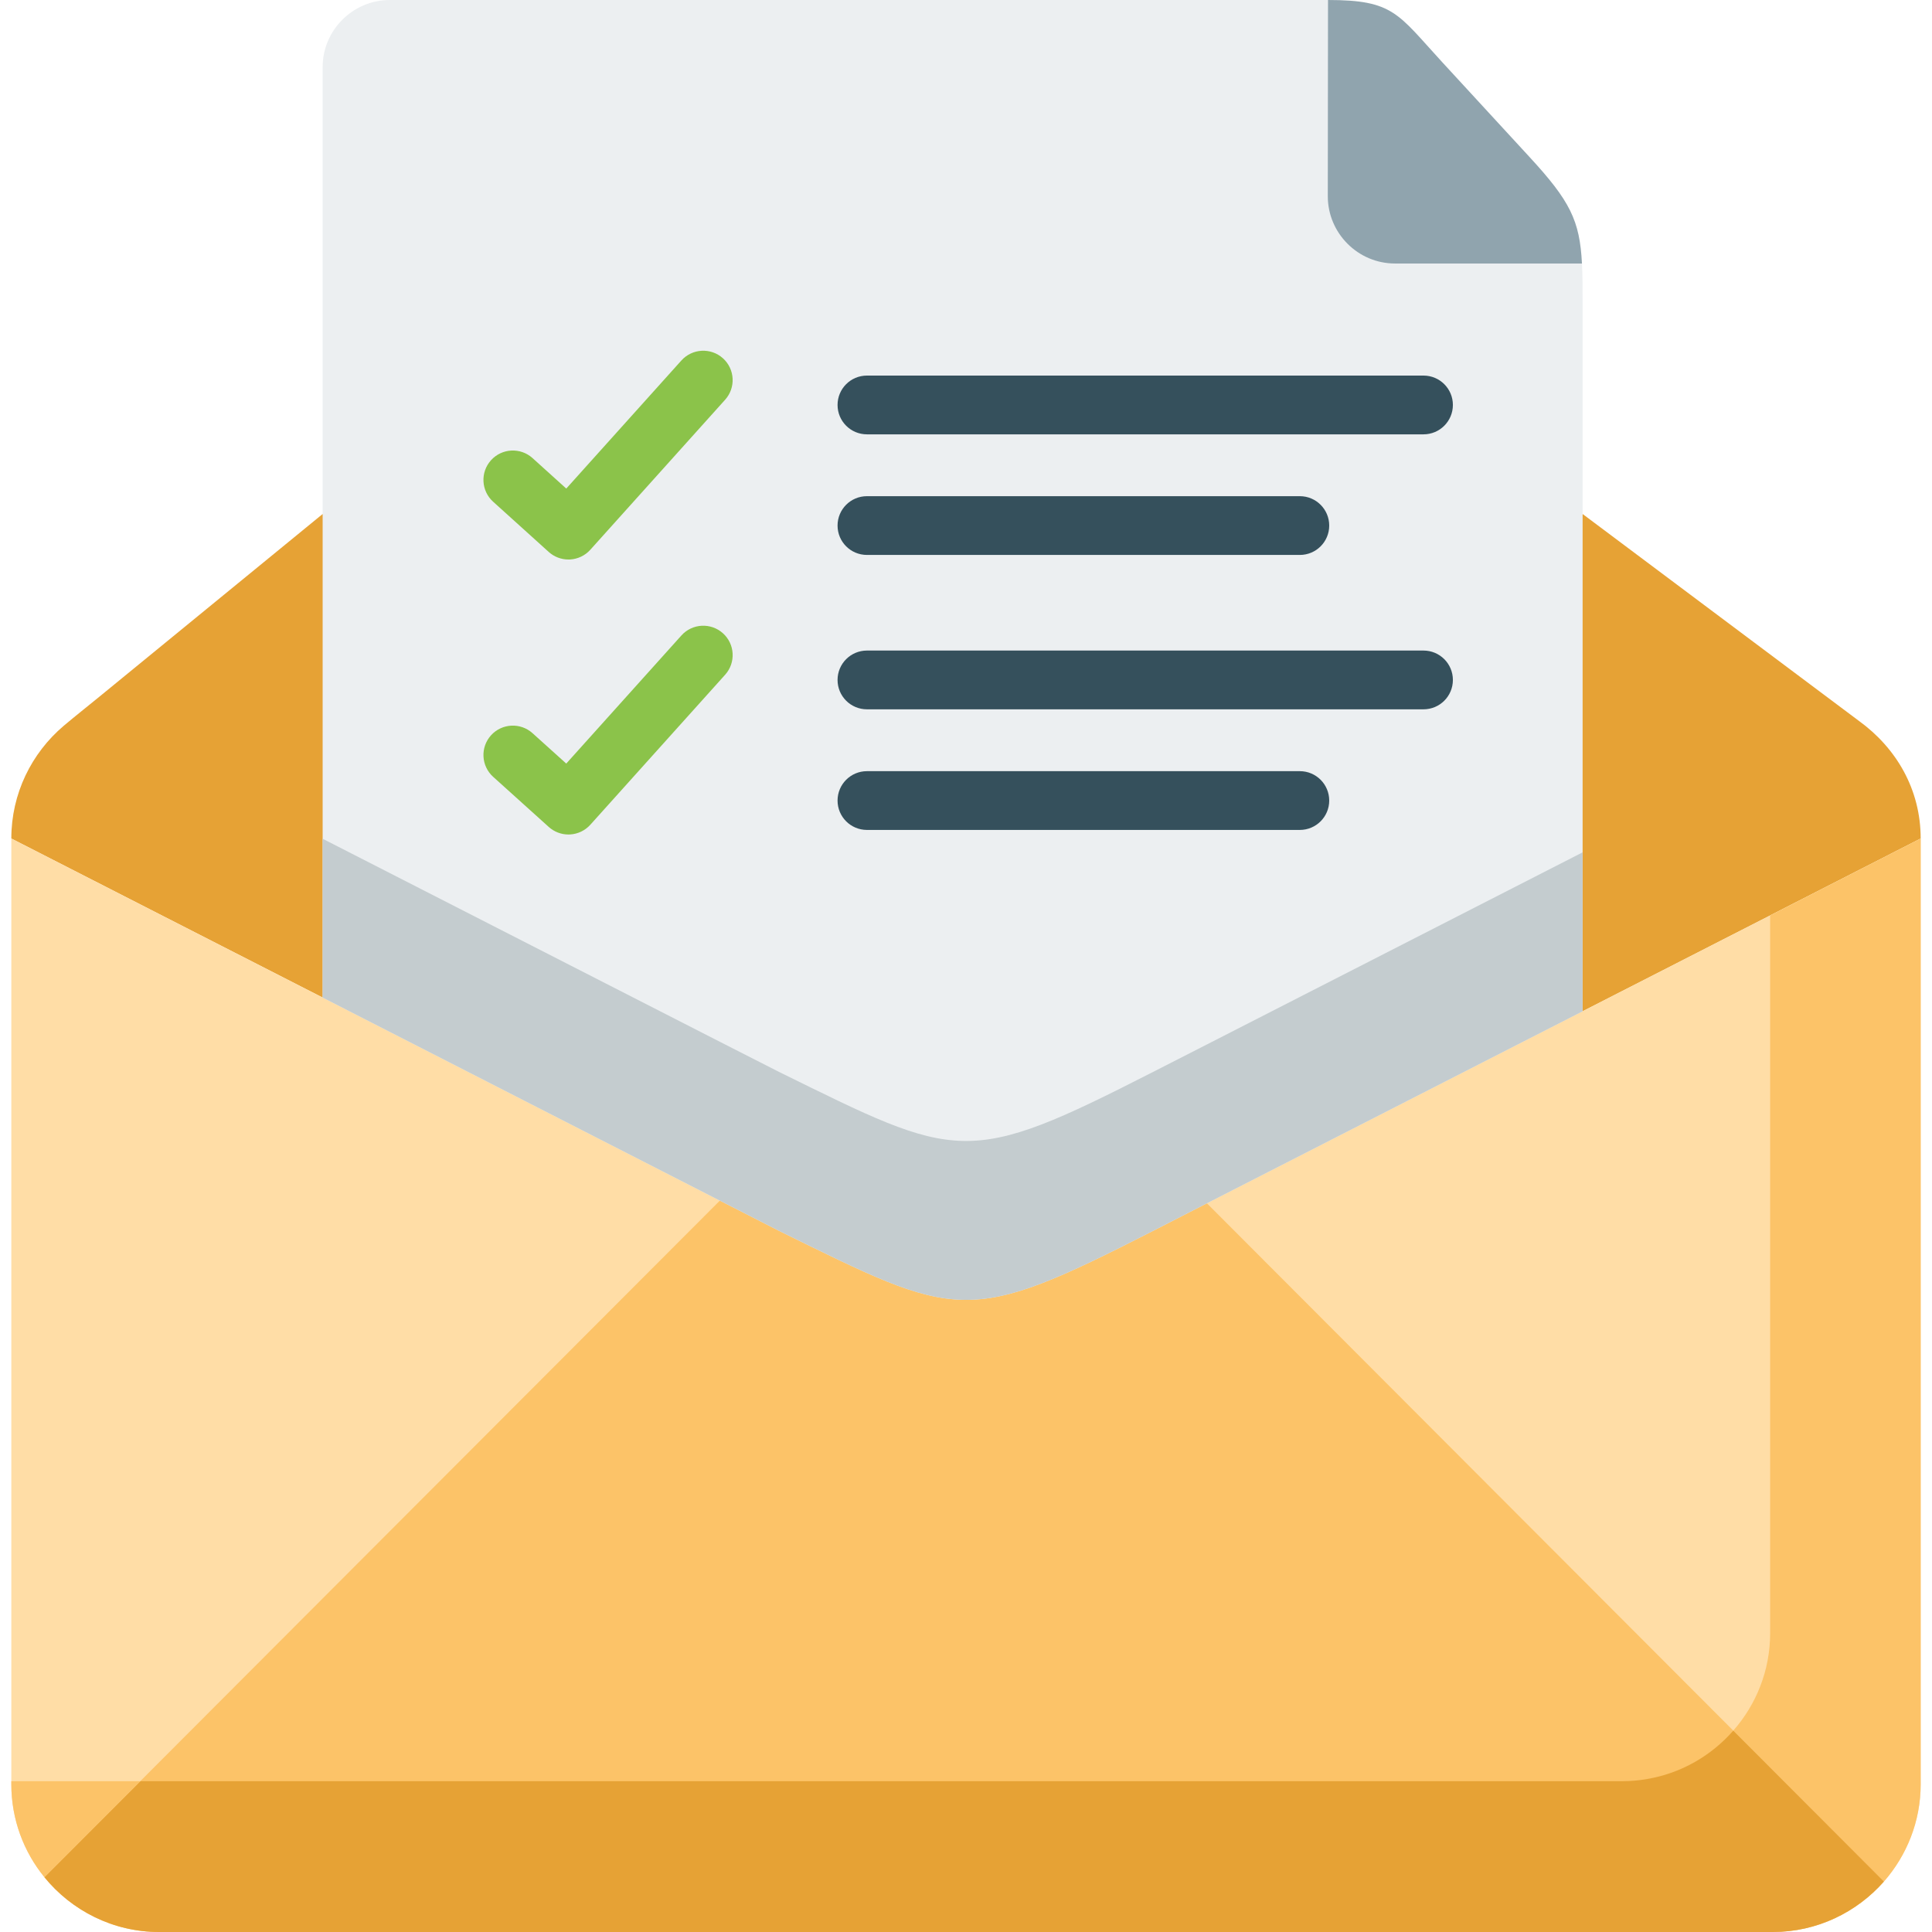
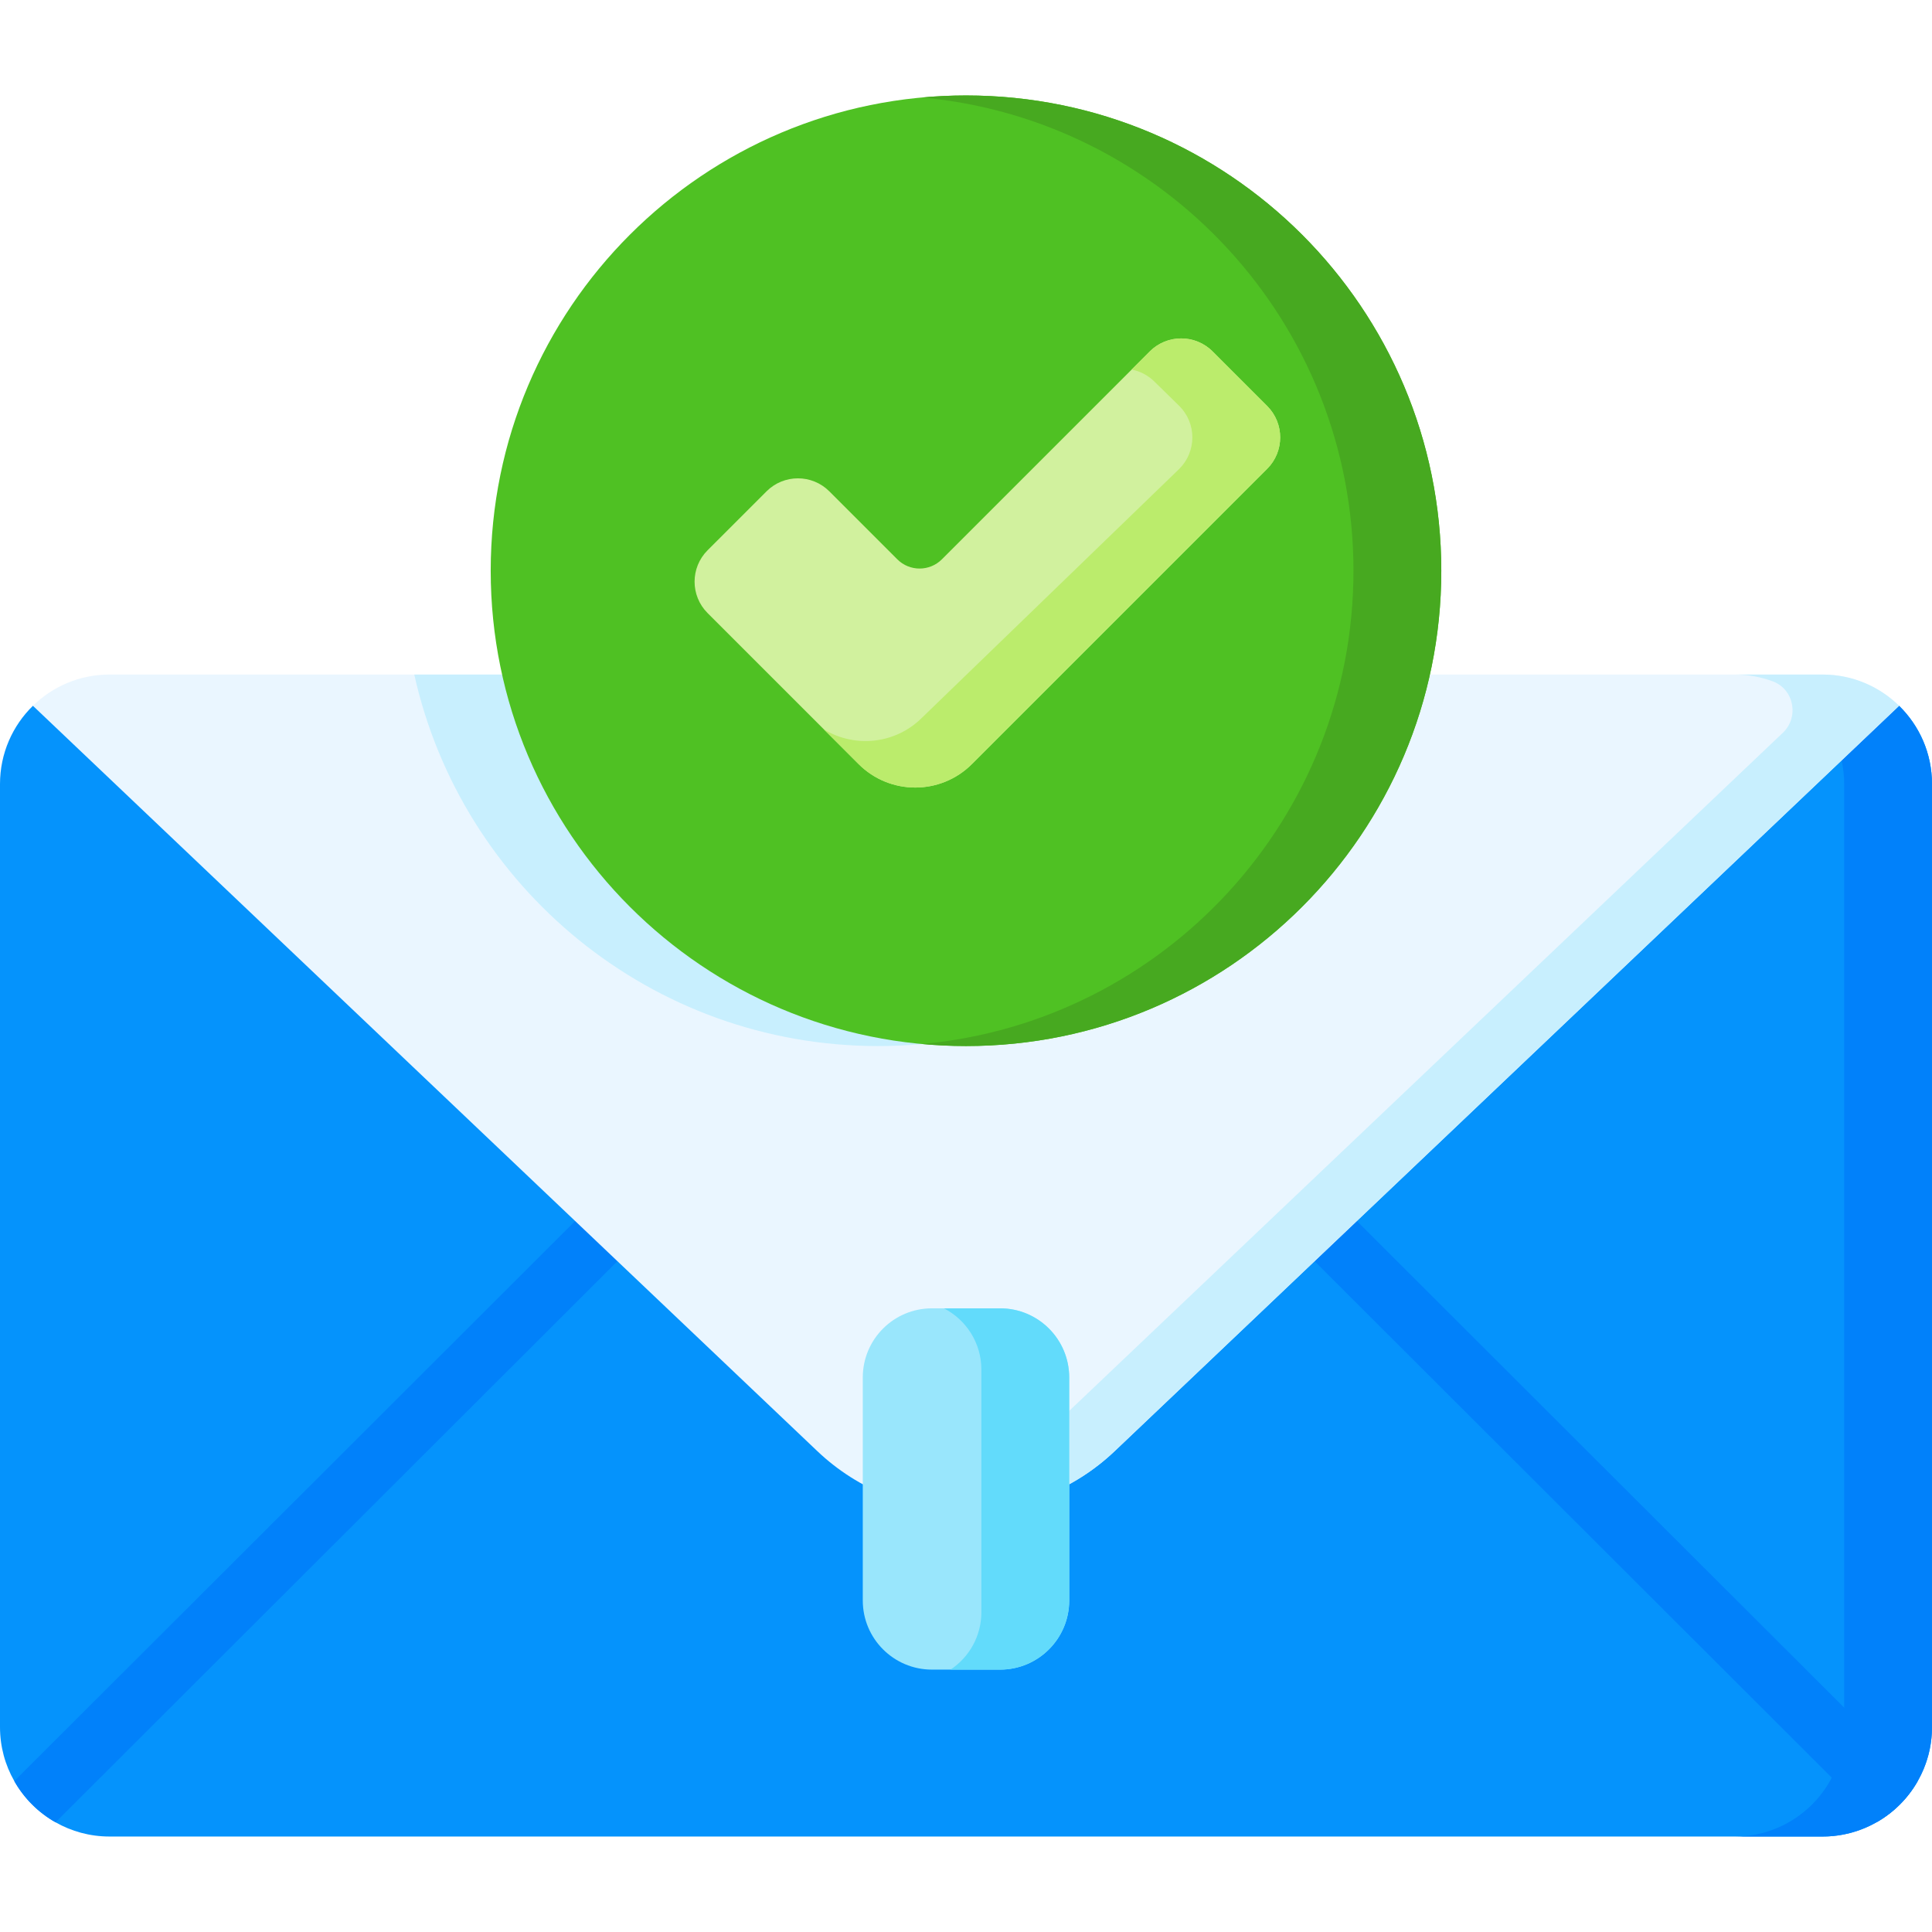
- <svg xmlns="http://www.w3.org/2000/svg" height="512px" viewBox="-2 0 511 512" width="512px">
-   <g fill-rule="evenodd">
-     <path d="m416.91 267.996 89.59-45.777c0-13.043-6.469-23.996-16.359-31.168l-73.23-54.836-44.973 65.875zm0 0" fill="#e6a235" />
-     <path d="m83.004 264.367 64.281-57.348-64.281-70.805-59.117 48.375c-3.16 2.594-6.438 5.164-9.539 7.789-8.473 7.203-13.848 17.918-13.848 29.84zm0 0" fill="#e6a235" />
-     <path d="m349.438 0h-248.629c-9.805 0-17.805 8-17.805 17.77v294.207l105.266 53.777 15.652 7.996c47.688 23.465 49.578 25.355 99.184 0l14.234-7.289 99.57-50.883v-235.004c0-4.188 0-7.703-.176-10.742zm0 0" fill="#eceff1" />
-     <path d="m9.27 497.48 137.484-62.367 41.52-116.938-105.27-53.809-82.504-42.148v250.613c0 9.328 3.277 17.918 8.77 24.648zm0 0" fill="#ffdda6" />
-     <path d="m317.34 318.883 32.895 116.23 146.523 63.516c6.051-6.906 9.742-15.938 9.742-25.793v-250.617l-89.59 45.777zm0 0" fill="#ffdda6" />
-     <path d="m188.273 318.176-84.012 84.145-94.992 95.16c7.207 8.852 18.191 14.52 30.414 14.52h427.633c11.691 0 22.234-5.195 29.438-13.371l-179.414-179.746-14.23 7.289c-49.609 25.355-51.5 23.434-99.188 0zm0 0" fill="#fcc368" />
-     <path d="m83.004 264.367 105.27 53.809 15.648 7.996c47.688 23.438 49.578 25.355 99.188 0l14.23-7.289 99.57-50.883v-42.121l-99.57 50.914-14.23 7.262c-49.609 25.355-51.5 23.465-99.188 0l-15.648-7.969-105.27-53.809zm0 0" fill="#c4cccf" />
-     <path d="m466.605 242.613v190.227c0 9.859-3.691 18.891-9.773 25.797l39.922 39.992c6.055-6.906 9.746-15.938 9.746-25.797v-250.613zm0 0" fill="#fcc368" />
-     <path d="m496.758 498.629-39.922-39.992c-5.789 6.609-13.762 11.273-22.77 12.809-2.156.387-4.398.59-6.641.59h-392.73l-25.426 25.445c7.207 8.852 18.191 14.52 30.414 14.52h427.633c11.691 0 22.234-5.195 29.441-13.371zm0 0" fill="#e6a235" />
-     <path d="m.5 472.832c0 9.328 3.277 17.918 8.77 24.645l25.426-25.441h-34.195zm0 0" fill="#fcc368" />
-     <path d="m349.379 52.008c0 9.797 8.004 17.824 17.805 17.824h49.551c-.59-11.422-3.129-16.559-13.969-28.305l-23.121-25.117c-11.75-12.781-12.816-16.41-30.207-16.41zm0 0" fill="#90a4ae" />
+ <svg xmlns="http://www.w3.org/2000/svg" id="Capa_1" enable-background="new 0 0 497 497" height="512" viewBox="0 0 497 497" width="512">
+   <g>
+     <path d="m497 201.69v242.58c0 5.06-1.33 9.81-3.68 13.91-2.5 4.42-6.18 8.1-10.61 10.6-4.1 2.33-8.83 3.66-13.88 3.66h-440.66c-5.05 0-9.78-1.33-13.88-3.66-4.43-2.5-8.11-6.18-10.61-10.6-2.35-4.1-3.68-8.85-3.68-13.91v-242.58c0-7.89 3.24-15.02 8.47-20.13h480.06c5.23 5.11 8.47 12.24 8.47 20.13z" fill="#0593fc" />
+     <g>
+       <path d="m493.32 458.18c-2.5 4.42-6.18 8.1-10.61 10.6l-144.4-144.2c-2.93-2.93-2.93-7.67-.01-10.61 2.93-2.93 7.68-2.93 10.61 0z" fill="#0181fa" />
+     </g>
+     <g>
+       <path d="m158.69 324.58-144.4 144.2c-4.43-2.5-8.11-6.18-10.61-10.6l144.41-144.21c2.93-2.93 7.68-2.93 10.61 0 2.92 2.94 2.92 7.68-.01 10.61z" fill="#0181fa" />
+     </g>
+     <path d="m488.53 181.564h-22.593c5.23 5.11 8.47 12.24 8.47 20.13v242.58c0 15.56-12.61 28.17-28.17 28.17h22.593c15.56 0 28.17-12.61 28.17-28.17v-242.58c0-7.89-3.24-15.02-8.47-20.13z" fill="#0181fa" />
+     <path d="m488.53 181.564-201.79 191.74c-21.43 20.36-55.05 20.36-76.48 0l-201.79-191.74c5.08-4.98 12.03-8.04 19.7-8.04h440.66c7.67 0 14.62 3.06 19.7 8.04z" fill="#eaf6ff" />
+     <path d="m345.24 173.524c-12.18 54.69-60.98 95.57-119.33 95.57-58.36 0-107.16-40.88-119.34-95.57z" fill="#c8effe" />
+     <path d="m468.83 173.524h-22.593c3.441 0 6.736.616 9.784 1.744 5.492 2.034 6.854 9.205 2.608 13.24l-194.482 184.796c-7.766 7.378-17.136 12.068-26.943 14.099 17.256 3.573 35.873-1.118 49.537-14.099l201.79-191.74c-5.081-4.98-12.031-8.04-19.701-8.04z" fill="#c8effe" />
+     <path d="m257.267 429.501h-17.533c-9.824 0-17.787-7.964-17.787-17.787v-57.364c0-9.824 7.964-17.787 17.787-17.787h17.533c9.824 0 17.787 7.964 17.787 17.787v57.364c0 9.823-7.964 17.787-17.787 17.787z" fill="#99e6fc" />
+     <path d="m275.05 354.354v57.36c0 9.82-7.96 17.79-17.78 17.79h-12.75c4.78-3.17 7.94-8.61 7.94-14.79v-62.36c0-6.89-3.91-12.85-9.64-15.79h14.45c9.82 0 17.78 7.96 17.78 17.79z" fill="#62dbfb" />
+     <circle cx="248.5" cy="146.824" fill="#4fc123" r="122.268" />
+     <path d="m248.5 24.556c-3.81 0-7.576.183-11.297.524 62.23 5.702 110.971 58.027 110.971 121.744s-48.742 116.042-110.971 121.744c3.721.341 7.487.524 11.297.524 67.527 0 122.268-54.741 122.268-122.268s-54.741-122.268-122.268-122.268z" fill="#47a920" />
+     <path d="m230.83 143.883-17.488-17.488c-4.461-4.461-11.695-4.461-16.156 0l-15.161 15.161c-4.461 4.461-4.461 11.695 0 16.156l38.843 38.843c8.05 8.05 21.102 8.05 29.152 0l75.955-75.955c4.461-4.461 4.461-11.695 0-16.156l-14.042-14.042c-4.461-4.461-11.695-4.461-16.156 0l-53.482 53.482c-3.166 3.165-8.299 3.165-11.465-.001z" fill="#d1f19e" />
+     <path d="m325.975 104.444-14.042-14.042c-4.461-4.461-11.695-4.461-16.156 0l-4.668 4.668c2.163.417 4.23 1.463 5.905 3.138l6.369 6.236c4.461 4.461 4.461 11.695 0 16.156l-66.178 64.006c-6.851 6.851-17.315 7.849-25.245 3.04l8.909 8.909c8.05 8.05 21.102 8.05 29.152 0l75.955-75.955c4.461-4.462 4.461-11.695-.001-16.156z" fill="#bbec6c" />
  </g>
-   <path d="m341.969 147.066h-114.719c-4.305 0-7.789-3.484-7.789-7.785s3.484-7.789 7.789-7.789h114.719c4.301 0 7.789 3.488 7.789 7.789s-3.488 7.785-7.789 7.785zm0 0" fill="#35505c" />
-   <path d="m374.742 115.105h-147.492c-4.305 0-7.789-3.488-7.789-7.789 0-4.301 3.484-7.785 7.789-7.785h147.492c4.305 0 7.789 3.484 7.789 7.785 0 4.301-3.484 7.789-7.789 7.789zm0 0" fill="#35505c" />
-   <path d="m148.141 148.277c-1.922 0-3.785-.711-5.223-2.008l-14.734-13.309c-3.191-2.887-3.441-7.809-.555-11 2.883-3.191 7.809-3.441 11-.559l8.938 8.074 30.508-33.945c2.879-3.199 7.805-3.461 11.004-.59 3.199 2.875 3.461 7.797.586 10.996l-35.727 39.758c-1.383 1.539-3.324 2.465-5.391 2.574-.137.008-.27.008-.406.008zm0 0" fill="#8bc34a" />
-   <path d="m341.969 219.941h-114.719c-4.305 0-7.789-3.484-7.789-7.785s3.484-7.789 7.789-7.789h114.719c4.301 0 7.789 3.488 7.789 7.789s-3.488 7.785-7.789 7.785zm0 0" fill="#35505c" />
-   <path d="m374.742 187.977h-147.492c-4.305 0-7.789-3.484-7.789-7.785 0-4.301 3.484-7.789 7.789-7.789h147.492c4.305 0 7.789 3.488 7.789 7.789 0 4.301-3.484 7.785-7.789 7.785zm0 0" fill="#35505c" />
-   <path d="m148.141 221.152c-1.922 0-3.781-.711-5.215-2.004l-14.734-13.281c-3.195-2.879-3.449-7.805-.57-11 2.883-3.191 7.809-3.445 11.004-.566l8.938 8.055 30.516-33.953c2.875-3.195 7.801-3.461 11-.586 3.199 2.871 3.465 7.797.59 10.996l-35.73 39.758c-1.383 1.535-3.32 2.461-5.387 2.57-.137.008-.273.012-.41.012zm0 0" fill="#8bc34a" />
</svg>
